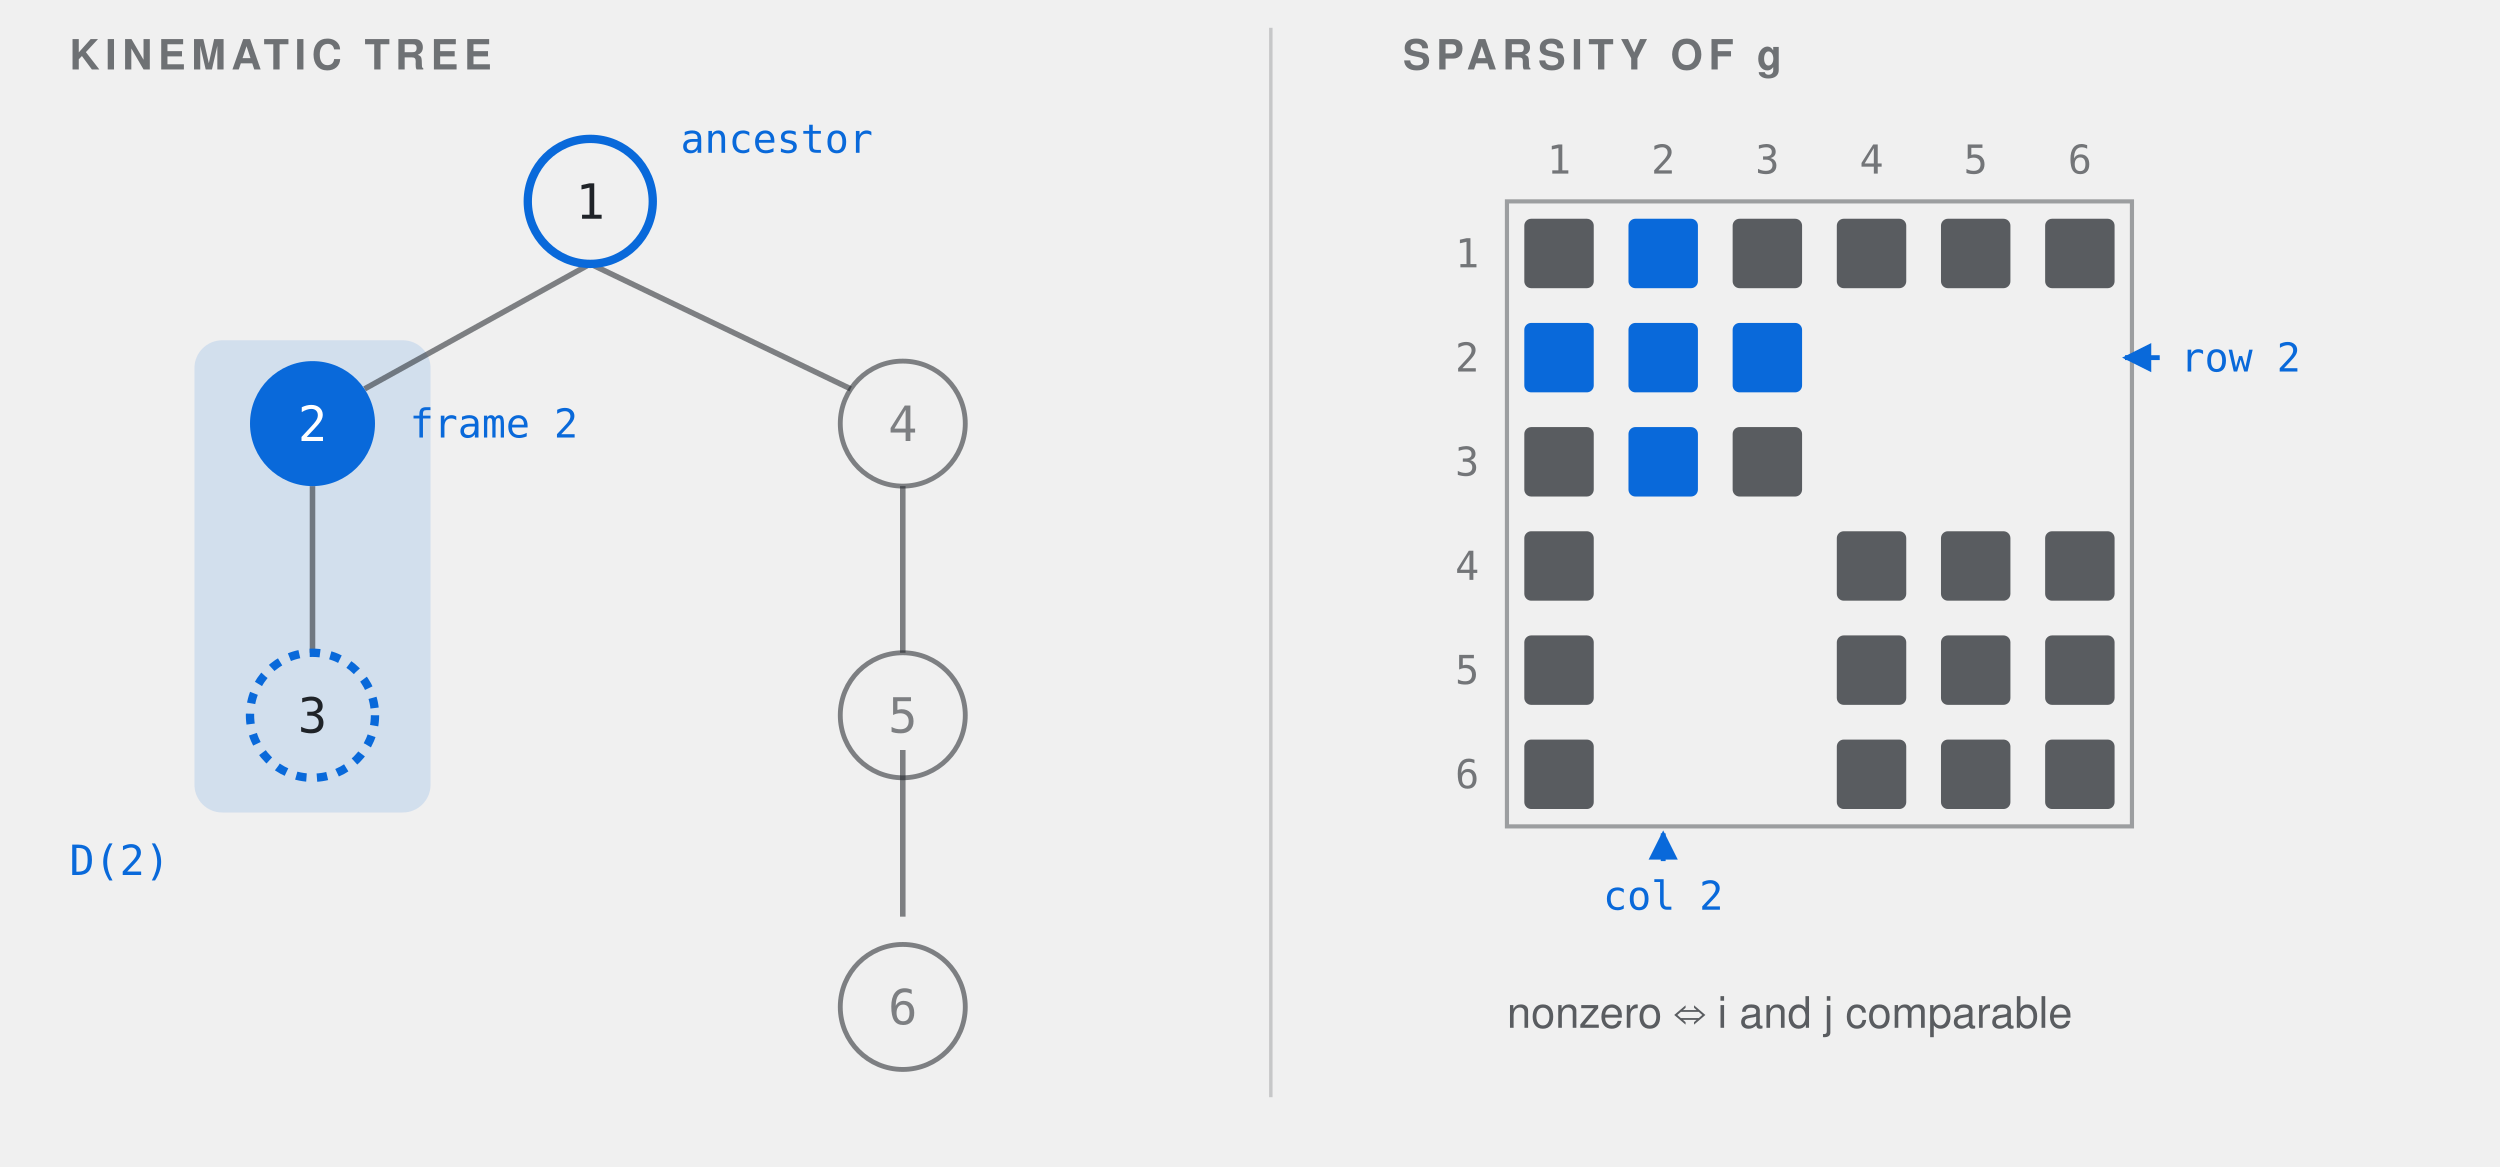
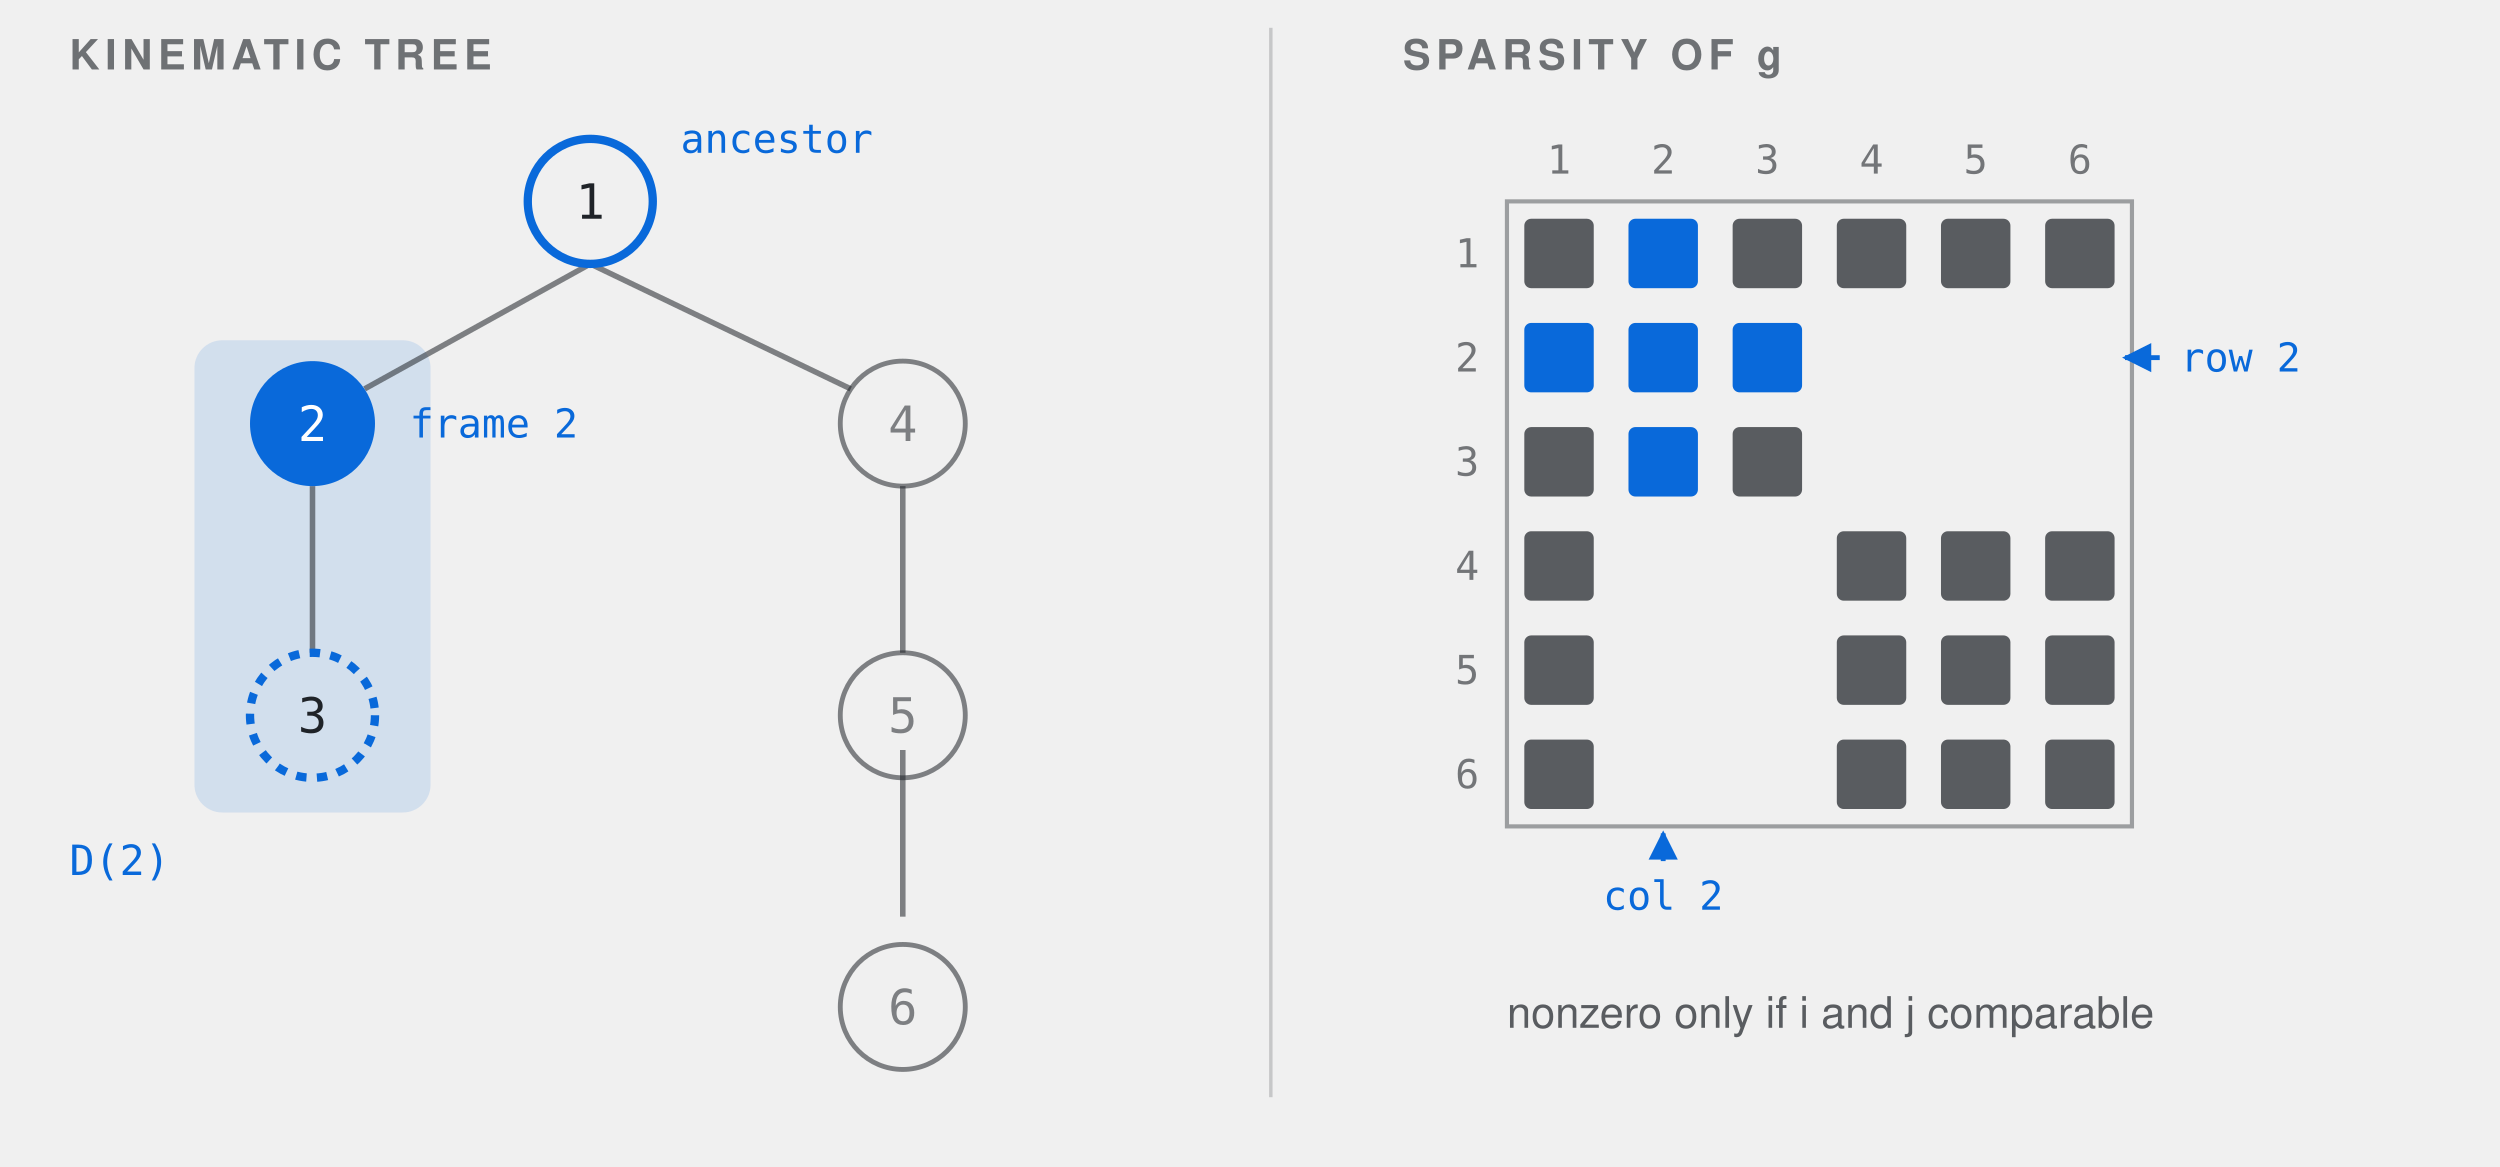
<svg xmlns="http://www.w3.org/2000/svg" viewBox="0 0 720 336" width="720" height="336" role="img" aria-label="A six-node kinematic tree beside the six-by-six sparsity pattern of the mass matrix. Frame 2's ancestor and subtree are highlighted on the tree; the same three frames are the only nonzero entries in row 2 and column 2 of the matrix.">
  <defs>
    <marker id="ar" viewBox="0 0 10 10" refX="9" refY="5" markerWidth="6" markerHeight="6" orient="auto-start-reverse">
      <path d="M 0 0 L 10 5 L 0 10 z" fill="#0969da" />
    </marker>
  </defs>
  <text x="20" y="20" font-family="Helvetica, Arial, sans-serif" font-size="12" font-weight="600" letter-spacing="1.6" fill="#1f2328" opacity="0.62">KINEMATIC TREE</text>
  <text x="404" y="20" font-family="Helvetica, Arial, sans-serif" font-size="12" font-weight="600" letter-spacing="1.6" fill="#1f2328" opacity="0.62">SPARSITY OF g</text>
  <line x1="366" y1="8" x2="366" y2="316" stroke="#1f2328" stroke-width="1" opacity="0.2" />
  <rect x="56" y="98" width="68" height="136" rx="8" fill="#0969da" opacity="0.13" />
  <text x="20" y="252" font-family="ui-monospace, Menlo, monospace" font-size="12" fill="#0969da">D(2)</text>
  <g stroke="#1f2328" stroke-width="1.6" opacity="0.55">
    <line x1="170" y1="76" x2="105" y2="112" />
    <line x1="170" y1="76" x2="245" y2="112" />
    <line x1="90" y1="140" x2="90" y2="188" />
    <line x1="260" y1="140" x2="260" y2="188" />
    <line x1="260" y1="216" x2="260" y2="264" />
  </g>
  <g font-family="ui-monospace, Menlo, monospace" font-size="14" text-anchor="middle">
    <circle cx="170" cy="58" r="18" fill="none" stroke="#0969da" stroke-width="2.4" />
    <text x="170" y="63" fill="#1f2328">1</text>
    <circle cx="90" cy="122" r="18" fill="#0969da" />
    <text x="90" y="127" fill="#ffffff">2</text>
    <circle cx="90" cy="206" r="18" fill="none" stroke="#0969da" stroke-width="2.4" stroke-dasharray="3 3" />
    <text x="90" y="211" fill="#1f2328">3</text>
    <circle cx="260" cy="122" r="18" fill="none" stroke="#1f2328" stroke-width="1.4" opacity="0.55" />
    <text x="260" y="127" fill="#1f2328" opacity="0.55">4</text>
    <circle cx="260" cy="206" r="18" fill="none" stroke="#1f2328" stroke-width="1.4" opacity="0.55" />
    <text x="260" y="211" fill="#1f2328" opacity="0.55">5</text>
    <circle cx="260" cy="290" r="18" fill="none" stroke="#1f2328" stroke-width="1.4" opacity="0.55" />
    <text x="260" y="295" fill="#1f2328" opacity="0.55">6</text>
  </g>
  <text x="196" y="44" font-family="ui-monospace, Menlo, monospace" font-size="11.5" fill="#0969da">ancestor</text>
  <text x="118" y="126" font-family="ui-monospace, Menlo, monospace" font-size="11.5" fill="#0969da">frame 2</text>
  <g font-family="ui-monospace, Menlo, monospace" font-size="11.5" fill="#1f2328" opacity="0.6" text-anchor="middle">
    <text x="449" y="50">1</text>
    <text x="479" y="50">2</text>
    <text x="509" y="50">3</text>
    <text x="539" y="50">4</text>
    <text x="569" y="50">5</text>
    <text x="599" y="50">6</text>
  </g>
  <g font-family="ui-monospace, Menlo, monospace" font-size="11.5" fill="#1f2328" opacity="0.6" text-anchor="end">
    <text x="426" y="77">1</text>
    <text x="426" y="107">2</text>
    <text x="426" y="137">3</text>
    <text x="426" y="167">4</text>
    <text x="426" y="197">5</text>
    <text x="426" y="227">6</text>
  </g>
  <rect x="434" y="58" width="180" height="180" fill="none" stroke="#1f2328" stroke-width="1.2" opacity="0.4" />
  <g fill="#1f2328" opacity="0.72">
    <rect x="439" y="63" width="20" height="20" rx="2" />
    <rect x="499" y="63" width="20" height="20" rx="2" />
    <rect x="529" y="63" width="20" height="20" rx="2" />
    <rect x="559" y="63" width="20" height="20" rx="2" />
    <rect x="589" y="63" width="20" height="20" rx="2" />
    <rect x="439" y="123" width="20" height="20" rx="2" />
    <rect x="499" y="123" width="20" height="20" rx="2" />
    <rect x="439" y="153" width="20" height="20" rx="2" />
    <rect x="529" y="153" width="20" height="20" rx="2" />
    <rect x="559" y="153" width="20" height="20" rx="2" />
    <rect x="589" y="153" width="20" height="20" rx="2" />
    <rect x="439" y="183" width="20" height="20" rx="2" />
    <rect x="529" y="183" width="20" height="20" rx="2" />
    <rect x="559" y="183" width="20" height="20" rx="2" />
    <rect x="589" y="183" width="20" height="20" rx="2" />
    <rect x="439" y="213" width="20" height="20" rx="2" />
    <rect x="529" y="213" width="20" height="20" rx="2" />
    <rect x="559" y="213" width="20" height="20" rx="2" />
    <rect x="589" y="213" width="20" height="20" rx="2" />
  </g>
  <g fill="#0969da">
    <rect x="469" y="63" width="20" height="20" rx="2" />
    <rect x="439" y="93" width="20" height="20" rx="2" />
    <rect x="469" y="93" width="20" height="20" rx="2" />
    <rect x="499" y="93" width="20" height="20" rx="2" />
    <rect x="469" y="123" width="20" height="20" rx="2" />
  </g>
  <text x="628" y="107" font-family="ui-monospace, Menlo, monospace" font-size="11.5" fill="#0969da">row 2</text>
  <line x1="622" y1="103" x2="612" y2="103" stroke="#0969da" stroke-width="1.4" marker-end="url(#ar)" />
  <text x="479" y="262" font-family="ui-monospace, Menlo, monospace" font-size="11.5" fill="#0969da" text-anchor="middle">col 2</text>
  <line x1="479" y1="248" x2="479" y2="240" stroke="#0969da" stroke-width="1.4" marker-end="url(#ar)" />
-   <text x="434" y="296" font-family="Helvetica, Arial, sans-serif" font-size="12.5" fill="#1f2328" opacity="0.72">nonzero  ⇔  i and j comparable</text>
+   <text x="434" y="296" font-family="Helvetica, Arial, sans-serif" font-size="12.5" fill="#1f2328" opacity="0.72">nonzero only if i and j comparable</text>
</svg>
